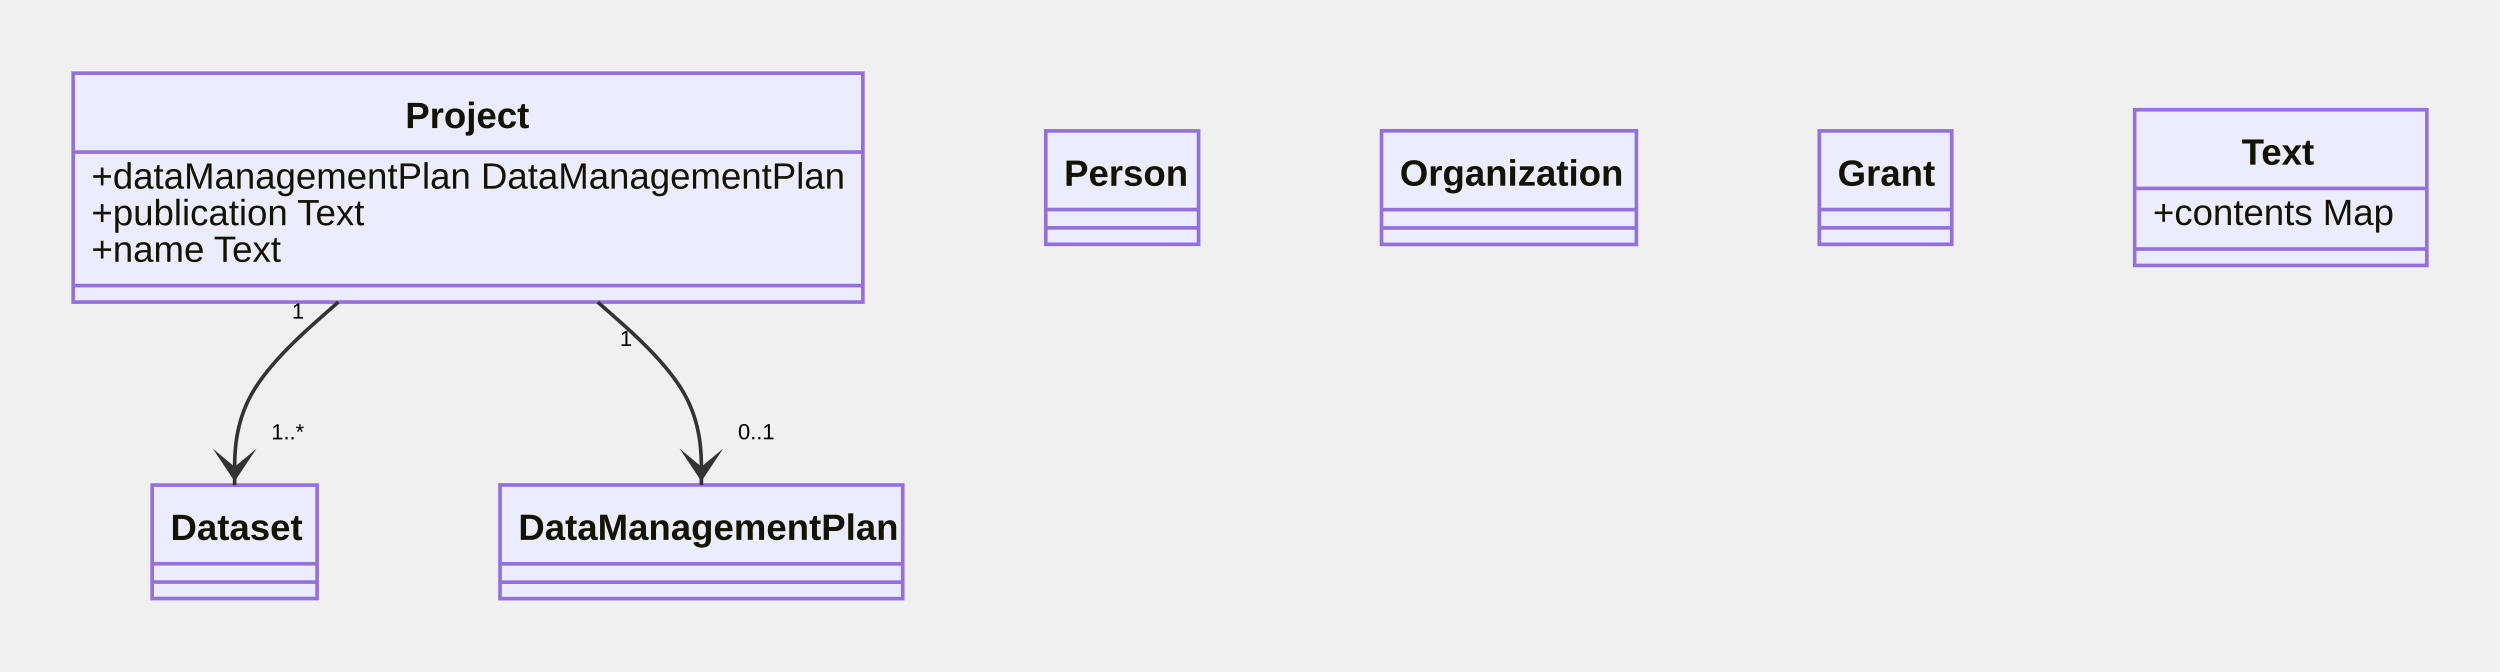
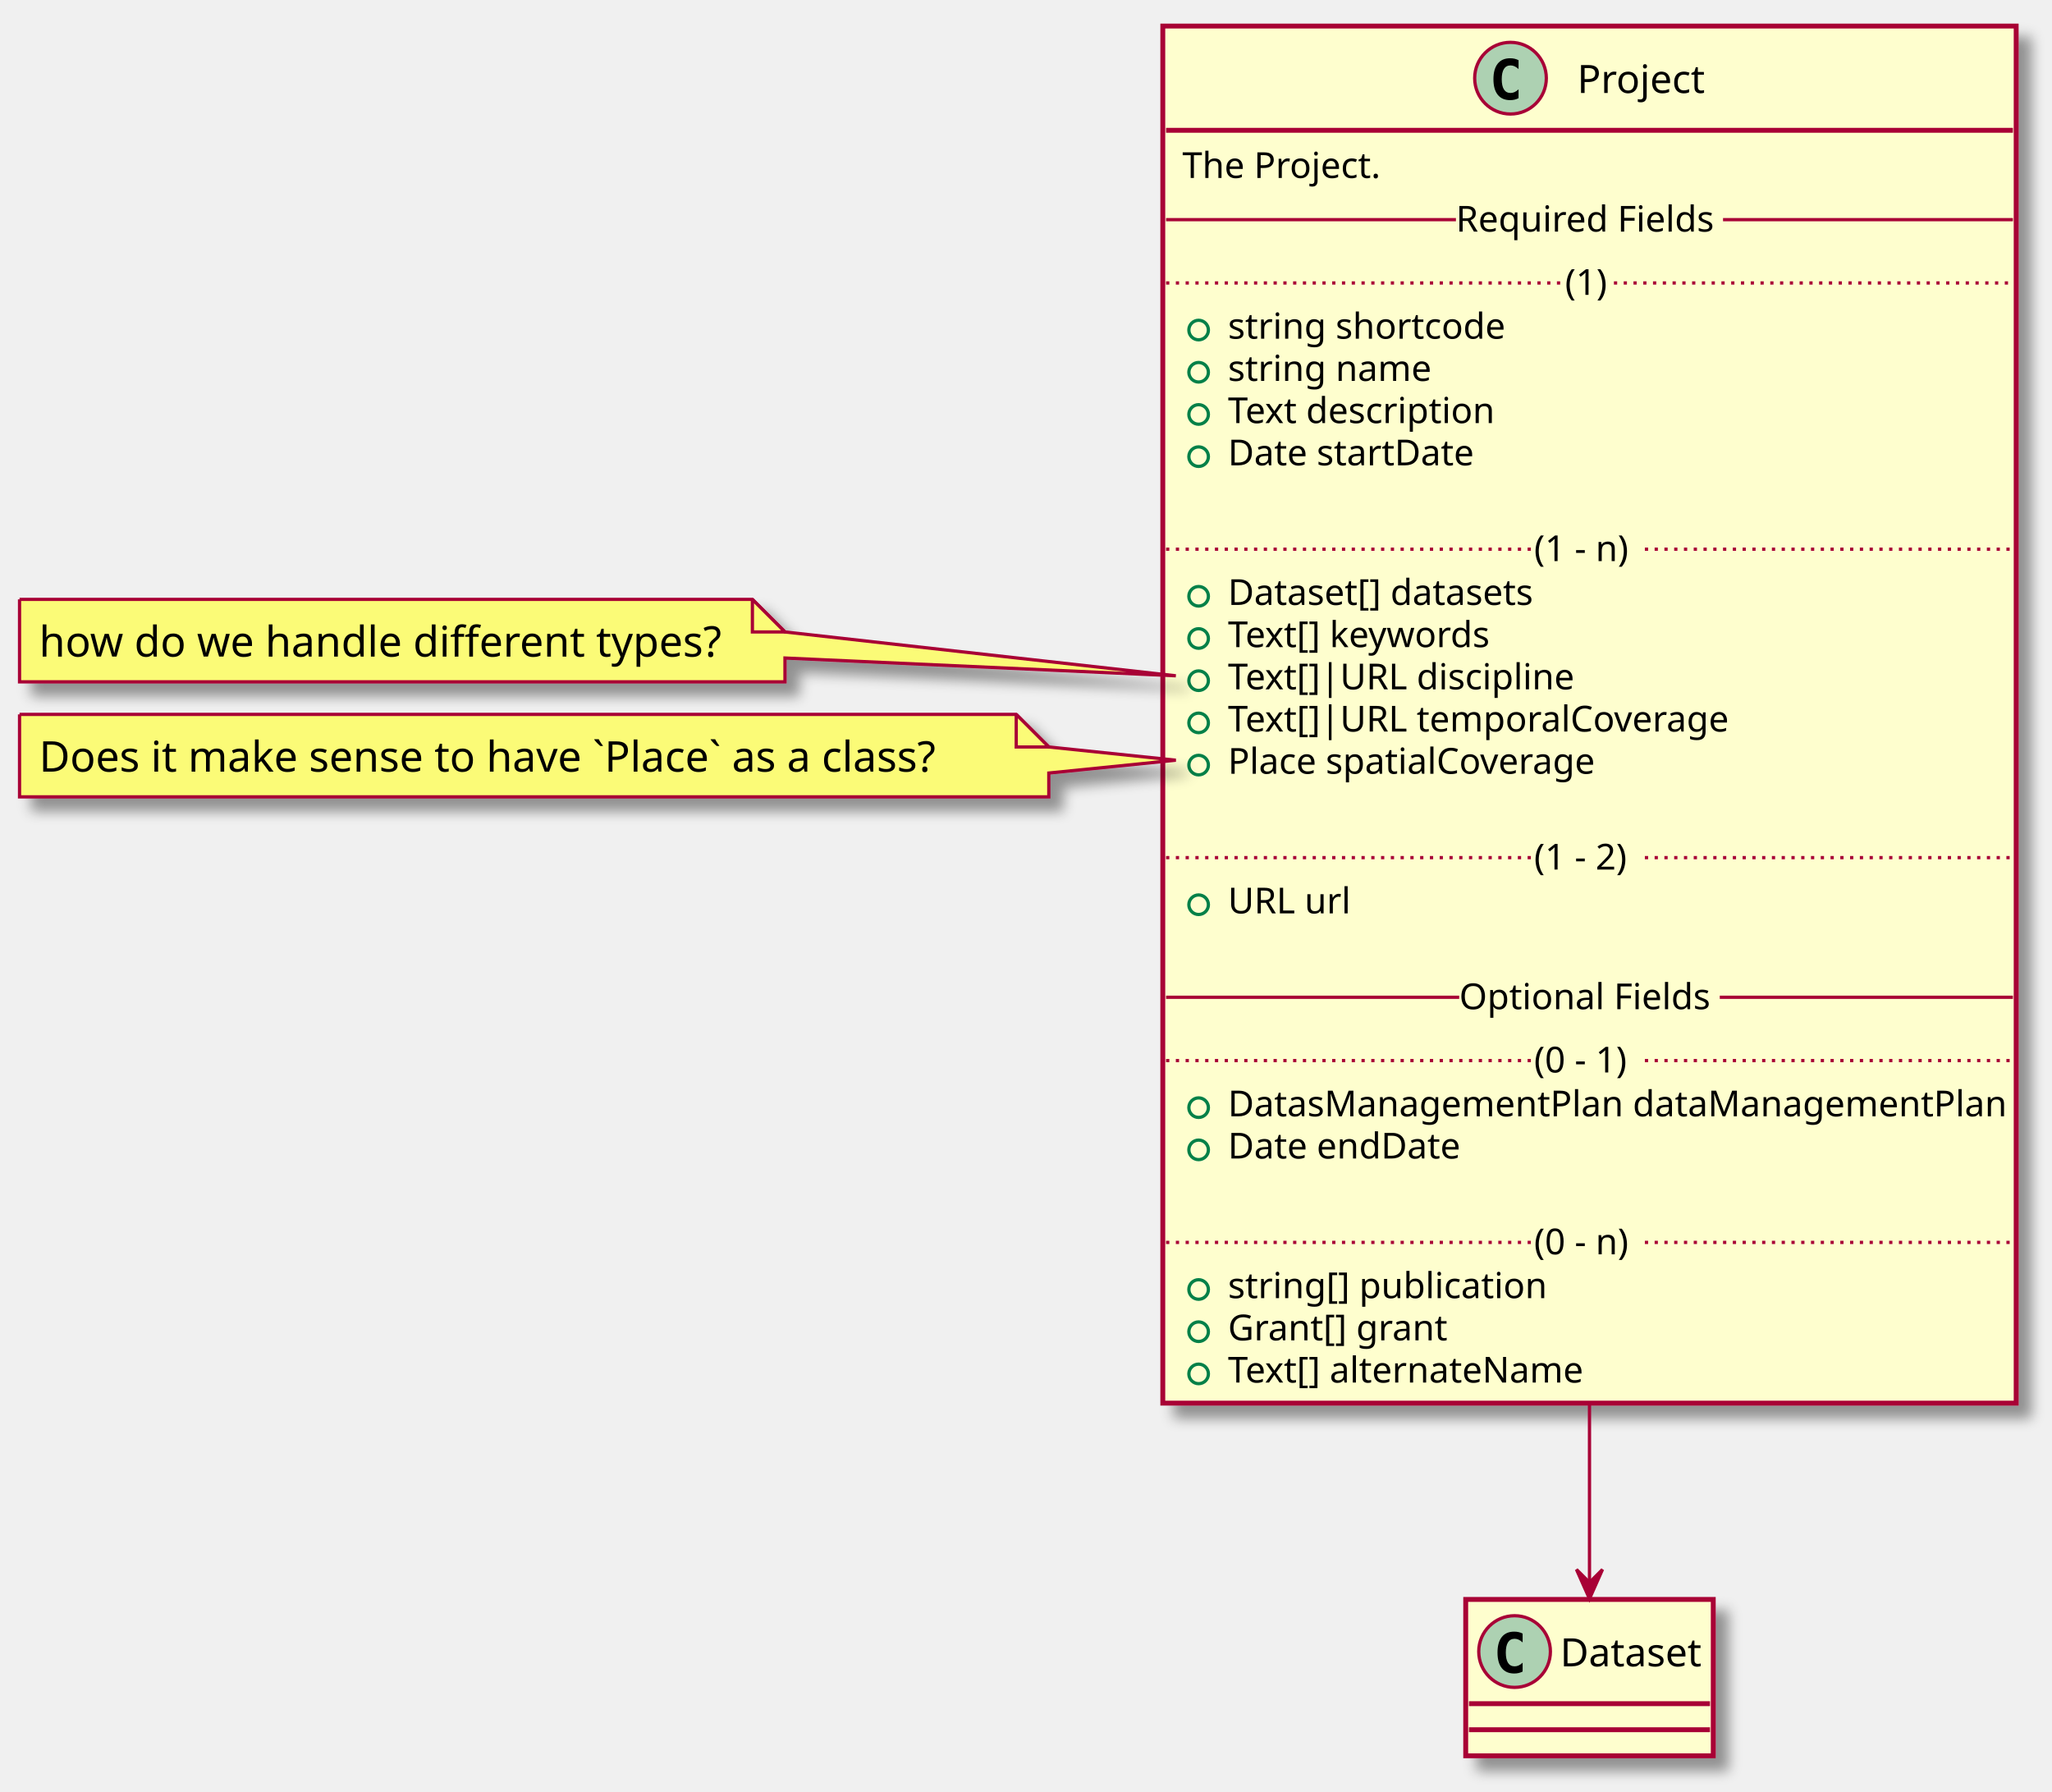
- <svg xmlns="http://www.w3.org/2000/svg" id="mermaid-1615802116969" width="683.328" height="183.625" viewBox="-20 -20 683.328 183.625">
-   <style>#mermaid-1615802116969{font-family:"trebuchet ms",verdana,arial;font-size:16px;fill:#333;}#mermaid-1615802116969 .error-icon{fill:#552222;}#mermaid-1615802116969 .error-text{fill:#552222;stroke:#552222;}#mermaid-1615802116969 .edge-thickness-normal{stroke-width:2px;}#mermaid-1615802116969 .edge-thickness-thick{stroke-width:3.5px;}#mermaid-1615802116969 .edge-pattern-solid{stroke-dasharray:0;}#mermaid-1615802116969 .edge-pattern-dashed{stroke-dasharray:3;}#mermaid-1615802116969 .edge-pattern-dotted{stroke-dasharray:2;}#mermaid-1615802116969 .marker{fill:#333333;}#mermaid-1615802116969 .marker.cross{stroke:#333333;}#mermaid-1615802116969 svg{font-family:"trebuchet ms",verdana,arial;font-size:16px;}#mermaid-1615802116969 g.classGroup text{fill:#9370DB;fill:#131300;stroke:none;font-family:"trebuchet ms",verdana,arial;font-size:10px;}#mermaid-1615802116969 g.classGroup text .title{font-weight:bolder;}#mermaid-1615802116969 .node rect,#mermaid-1615802116969 .node circle,#mermaid-1615802116969 .node ellipse,#mermaid-1615802116969 .node polygon,#mermaid-1615802116969 .node path{fill:#ECECFF;stroke:#9370DB;stroke-width:1px;}#mermaid-1615802116969 .divider{stroke:#9370DB;stroke:1;}#mermaid-1615802116969 g.clickable{cursor:pointer;}#mermaid-1615802116969 g.classGroup rect{fill:#ECECFF;stroke:#9370DB;}#mermaid-1615802116969 g.classGroup line{stroke:#9370DB;stroke-width:1;}#mermaid-1615802116969 .classLabel .box{stroke:none;stroke-width:0;fill:#ECECFF;opacity:0.5;}#mermaid-1615802116969 .classLabel .label{fill:#9370DB;font-size:10px;}#mermaid-1615802116969 .relation{stroke:#333333;stroke-width:1;fill:none;}#mermaid-1615802116969 .dashed-line{stroke-dasharray:3;}#mermaid-1615802116969 #compositionStart,#mermaid-1615802116969 .composition{fill:#333333 !important;stroke:#333333 !important;stroke-width:1;}#mermaid-1615802116969 #compositionEnd,#mermaid-1615802116969 .composition{fill:#333333 !important;stroke:#333333 !important;stroke-width:1;}#mermaid-1615802116969 #dependencyStart,#mermaid-1615802116969 .dependency{fill:#333333 !important;stroke:#333333 !important;stroke-width:1;}#mermaid-1615802116969 #dependencyStart,#mermaid-1615802116969 .dependency{fill:#333333 !important;stroke:#333333 !important;stroke-width:1;}#mermaid-1615802116969 #extensionStart,#mermaid-1615802116969 .extension{fill:#333333 !important;stroke:#333333 !important;stroke-width:1;}#mermaid-1615802116969 #extensionEnd,#mermaid-1615802116969 .extension{fill:#333333 !important;stroke:#333333 !important;stroke-width:1;}#mermaid-1615802116969 #aggregationStart,#mermaid-1615802116969 .aggregation{fill:#ECECFF !important;stroke:#333333 !important;stroke-width:1;}#mermaid-1615802116969 #aggregationEnd,#mermaid-1615802116969 .aggregation{fill:#ECECFF !important;stroke:#333333 !important;stroke-width:1;}#mermaid-1615802116969:root{--mermaid-font-family:"trebuchet ms",verdana,arial;}#mermaid-1615802116969 class{fill:apa;}</style>
-   <g />
+ <svg xmlns="http://www.w3.org/2000/svg" contentScriptType="application/ecmascript" contentStyleType="text/css" height="550px" preserveAspectRatio="none" style="width:630px;height:550px;" version="1.1" viewBox="0 0 630 550" width="630px" zoomAndPan="magnify">
  <defs>
-     <marker id="extensionStart" class="extension" refX="0" refY="7" markerWidth="190" markerHeight="240" orient="auto">
-       <path d="M 1,7 L18,13 V 1 Z" />
-     </marker>
+     <filter height="300%" id="f16c8tyvrz65xe" width="300%" x="-1" y="-1">
+       <feGaussianBlur result="blurOut" stdDeviation="2.0" />
+       <feColorMatrix in="blurOut" result="blurOut2" type="matrix" values="0 0 0 0 0 0 0 0 0 0 0 0 0 0 0 0 0 0 .4 0" />
+       <feOffset dx="4.0" dy="4.0" in="blurOut2" result="blurOut3" />
+       <feBlend in="SourceGraphic" in2="blurOut3" mode="normal" />
+     </filter>
  </defs>
-   <defs>
-     <marker id="extensionEnd" refX="19" refY="7" markerWidth="20" markerHeight="28" orient="auto">
-       <path d="M 1,1 V 13 L18,7 Z" />
-     </marker>
-   </defs>
-   <defs>
-     <marker id="compositionStart" class="extension" refX="0" refY="7" markerWidth="190" markerHeight="240" orient="auto">
-       <path d="M 18,7 L9,13 L1,7 L9,1 Z" />
-     </marker>
-   </defs>
-   <defs>
-     <marker id="compositionEnd" refX="19" refY="7" markerWidth="20" markerHeight="28" orient="auto">
-       <path d="M 18,7 L9,13 L1,7 L9,1 Z" />
-     </marker>
-   </defs>
-   <defs>
-     <marker id="aggregationStart" class="extension" refX="0" refY="7" markerWidth="190" markerHeight="240" orient="auto">
-       <path d="M 18,7 L9,13 L1,7 L9,1 Z" />
-     </marker>
-   </defs>
-   <defs>
-     <marker id="aggregationEnd" refX="19" refY="7" markerWidth="20" markerHeight="28" orient="auto">
-       <path d="M 18,7 L9,13 L1,7 L9,1 Z" />
-     </marker>
-   </defs>
-   <defs>
-     <marker id="dependencyStart" class="extension" refX="0" refY="7" markerWidth="190" markerHeight="240" orient="auto">
-       <path d="M 5,7 L9,13 L1,7 L9,1 Z" />
-     </marker>
-   </defs>
-   <defs>
-     <marker id="dependencyEnd" refX="19" refY="7" markerWidth="20" markerHeight="28" orient="auto">
-       <path d="M 18,7 L9,13 L14,7 L9,1 Z" />
-     </marker>
-   </defs>
-   <g id="classid-Project-0" class="classGroup" transform="translate(0,0 )">
-     <rect x="0" y="0" width="215.844" height="62.562" class=" " />
-     <text y="15" x="0">
-       <tspan class="title" x="90.773">Project</tspan>
-     </text>
-     <line x1="0" y1="21.562" y2="21.562" x2="215.844" />
-     <text x="5" y="31.562" fill="white" class="classText">
-       <tspan x="5">+dataManagementPlan DataManagementPlan</tspan>
-       <tspan x="5" dy="10">+publication Text</tspan>
-       <tspan x="5" dy="10">+name Text</tspan>
-     </text>
-     <line x1="0" y1="58.062" y2="58.062" x2="215.844" />
-     <text x="5" y="73.062" fill="white" class="classText" />
-   </g>
-   <g id="classid-Dataset-1" class="classGroup" transform="translate(21.59375,112.5938 )">
-     <rect x="0" y="0" width="45.078" height="31" class=" " />
-     <text y="15" x="0">
-       <tspan class="title" x="5">Dataset</tspan>
-     </text>
-     <line x1="0" y1="21.5" y2="21.5" x2="45.078" />
-     <text x="5" y="31.5" fill="white" class="classText" />
-     <line x1="0" y1="26.5" y2="26.5" x2="45.078" />
-     <text x="5" y="41.5" fill="white" class="classText" />
-   </g>
-   <g id="classid-DataManagementPlan-2" class="classGroup" transform="translate(116.6719,112.5625 )">
-     <rect x="0" y="0" width="110.078" height="31.062" class=" " />
-     <text y="15" x="0">
-       <tspan class="title" x="5">DataManagementPlan</tspan>
-     </text>
-     <line x1="0" y1="21.562" y2="21.562" x2="110.078" />
-     <text x="5" y="31.562" fill="white" class="classText" />
-     <line x1="0" y1="26.562" y2="26.562" x2="110.078" />
-     <text x="5" y="41.562" fill="white" class="classText" />
-   </g>
-   <g id="classid-Person-3" class="classGroup" transform="translate(265.8438,15.78125 )">
-     <rect x="0" y="0" width="41.766" height="31" class=" " />
-     <text y="15" x="0">
-       <tspan class="title" x="5">Person</tspan>
-     </text>
-     <line x1="0" y1="21.5" y2="21.5" x2="41.766" />
-     <text x="5" y="31.5" fill="white" class="classText" />
-     <line x1="0" y1="26.5" y2="26.5" x2="41.766" />
-     <text x="5" y="41.5" fill="white" class="classText" />
-   </g>
-   <g id="classid-Organization-4" class="classGroup" transform="translate(357.6094,15.75 )">
-     <rect x="0" y="0" width="69.672" height="31.062" class=" " />
-     <text y="15" x="0">
-       <tspan class="title" x="5">Organization</tspan>
-     </text>
-     <line x1="0" y1="21.562" y2="21.562" x2="69.672" />
-     <text x="5" y="31.562" fill="white" class="classText" />
-     <line x1="0" y1="26.562" y2="26.562" x2="69.672" />
-     <text x="5" y="41.562" fill="white" class="classText" />
-   </g>
-   <g id="classid-Grant-5" class="classGroup" transform="translate(477.2812,15.78125 )">
-     <rect x="0" y="0" width="36.188" height="31" class=" " />
-     <text y="15" x="0">
-       <tspan class="title" x="5">Grant</tspan>
-     </text>
-     <line x1="0" y1="21.5" y2="21.5" x2="36.188" />
-     <text x="5" y="31.5" fill="white" class="classText" />
-     <line x1="0" y1="26.5" y2="26.5" x2="36.188" />
-     <text x="5" y="41.5" fill="white" class="classText" />
-   </g>
-   <g id="classid-Text-6" class="classGroup" transform="translate(563.4688,10 )">
-     <rect x="0" y="0" width="79.859" height="42.562" class=" " />
-     <text y="15" x="0">
-       <tspan class="title" x="29.25">Text</tspan>
-     </text>
-     <line x1="0" y1="21.5" y2="21.5" x2="79.859" />
-     <text x="5" y="31.5" fill="white" class="classText">
-       <tspan x="5">+contents Map</tspan>
-     </text>
-     <line x1="0" y1="38.062" y2="38.062" x2="79.859" />
-     <text x="5" y="53.062" fill="white" class="classText" />
-   </g>
-   <path d="M72.468,62.562L67.745,66.729C63.023,70.896,53.578,79.229,48.855,87.568C44.133,95.906,44.133,104.25,44.133,108.422L44.133,112.594" id="edge0" class="relation" marker-end="url(#dependencyEnd)" />
-   <g class="cardinality">
-     <text class="type1" x="59.787" y="67.083" fill="black" font-size="6">1</text>
-   </g>
-   <g class="cardinality">
-     <text class="type2" x="54.133" y="100.094" fill="black" font-size="6">1..*</text>
-   </g>
-   <path d="M143.376,62.562L148.098,66.729C152.821,70.896,162.266,79.229,166.988,87.562C171.711,95.896,171.711,104.229,171.711,108.396L171.711,112.562" id="edge1" class="relation" marker-end="url(#dependencyEnd)" />
-   <g class="cardinality">
-     <text class="type1" x="149.441" y="74.582" fill="black" font-size="6">1</text>
-   </g>
-   <g class="cardinality">
-     <text class="type2" x="181.711" y="100.062" fill="black" font-size="6">0..1</text>
+   <g>
+     <rect fill="#FEFECE" filter="url(#f16c8tyvrz65xe)" height="422.742" id="Project" style="stroke: #A80036; stroke-width: 1.5;" width="262" x="357" y="8" />
+     <ellipse cx="463.75" cy="24" fill="#ADD1B2" rx="11" ry="11" style="stroke: #A80036; stroke-width: 1.0;" />
+     <path d="M466.223,30.143 Q465.642,30.442 465.003,30.591 Q464.364,30.741 463.658,30.741 Q461.151,30.741 459.832,29.089 Q458.512,27.437 458.512,24.316 Q458.512,21.186 459.832,19.535 Q461.151,17.883 463.658,17.883 Q464.364,17.883 465.011,18.032 Q465.659,18.182 466.223,18.48 L466.223,21.203 Q465.592,20.622 464.999,20.352 Q464.405,20.082 463.774,20.082 Q462.43,20.082 461.745,21.149 Q461.06,22.216 461.06,24.316 Q461.06,26.408 461.745,27.474 Q462.43,28.541 463.774,28.541 Q464.405,28.541 464.999,28.271 Q465.592,28.002 466.223,27.42 Z " />
+     <text fill="#000000" font-family="sans-serif" font-size="12" lengthAdjust="spacingAndGlyphs" textLength="40" x="484.25" y="28.535">Project</text>
+     <line style="stroke: #A80036; stroke-width: 1.5;" x1="358" x2="618" y1="40" y2="40" />
+     <text fill="#000000" font-family="sans-serif" font-size="11" lengthAdjust="spacingAndGlyphs" textLength="63" x="363" y="54.635">The Project.</text>
+     <line style="stroke: #A80036; stroke-width: 1.0;" x1="358" x2="447" y1="67.433" y2="67.433" />
+     <text fill="#000000" font-family="sans-serif" font-size="11" lengthAdjust="spacingAndGlyphs" textLength="82" x="447" y="71.09">Required Fields</text>
+     <line style="stroke: #A80036; stroke-width: 1.0;" x1="529" x2="618" y1="67.433" y2="67.433" />
+     <ellipse cx="368" cy="101.32" fill="none" rx="3" ry="3" style="stroke: #038048; stroke-width: 1.0;" />
+     <text fill="#000000" font-family="sans-serif" font-size="11" lengthAdjust="spacingAndGlyphs" textLength="90" x="377" y="103.978">string shortcode</text>
+     <ellipse cx="368" cy="114.275" fill="none" rx="3" ry="3" style="stroke: #038048; stroke-width: 1.0;" />
+     <text fill="#000000" font-family="sans-serif" font-size="11" lengthAdjust="spacingAndGlyphs" textLength="64" x="377" y="116.933">string name</text>
+     <ellipse cx="368" cy="127.231" fill="none" rx="3" ry="3" style="stroke: #038048; stroke-width: 1.0;" />
+     <text fill="#000000" font-family="sans-serif" font-size="11" lengthAdjust="spacingAndGlyphs" textLength="88" x="377" y="129.888">Text description</text>
+     <ellipse cx="368" cy="140.185" fill="none" rx="3" ry="3" style="stroke: #038048; stroke-width: 1.0;" />
+     <text fill="#000000" font-family="sans-serif" font-size="11" lengthAdjust="spacingAndGlyphs" textLength="76" x="377" y="142.843">Date startDate</text>
+     <text fill="#000000" font-family="sans-serif" font-size="11" lengthAdjust="spacingAndGlyphs" textLength="0" x="380" y="155.798" />
+     <line style="stroke: #A80036; stroke-width: 1.0; stroke-dasharray: 1.0,2.0;" x1="358" x2="480.5" y1="86.865" y2="86.865" />
+     <text fill="#000000" font-family="sans-serif" font-size="11" lengthAdjust="spacingAndGlyphs" textLength="15" x="480.5" y="90.522">(1)</text>
+     <line style="stroke: #A80036; stroke-width: 1.0; stroke-dasharray: 1.0,2.0;" x1="495.5" x2="618" y1="86.865" y2="86.865" />
+     <ellipse cx="368" cy="183.051" fill="none" rx="3" ry="3" style="stroke: #038048; stroke-width: 1.0;" />
+     <text fill="#000000" font-family="sans-serif" font-size="11" lengthAdjust="spacingAndGlyphs" textLength="96" x="377" y="185.708">Dataset[] datasets</text>
+     <ellipse cx="368" cy="196.006" fill="none" rx="3" ry="3" style="stroke: #038048; stroke-width: 1.0;" />
+     <text fill="#000000" font-family="sans-serif" font-size="11" lengthAdjust="spacingAndGlyphs" textLength="86" x="377" y="198.663">Text[] keywords</text>
+     <ellipse cx="368" cy="208.961" fill="none" rx="3" ry="3" style="stroke: #038048; stroke-width: 1.0;" />
+     <text fill="#000000" font-family="sans-serif" font-size="11" lengthAdjust="spacingAndGlyphs" textLength="111" x="377" y="211.618">Text[]|URL discipline</text>
+     <ellipse cx="368" cy="221.916" fill="none" rx="3" ry="3" style="stroke: #038048; stroke-width: 1.0;" />
+     <text fill="#000000" font-family="sans-serif" font-size="11" lengthAdjust="spacingAndGlyphs" textLength="159" x="377" y="224.573">Text[]|URL temporalCoverage</text>
+     <ellipse cx="368" cy="234.871" fill="none" rx="3" ry="3" style="stroke: #038048; stroke-width: 1.0;" />
+     <text fill="#000000" font-family="sans-serif" font-size="11" lengthAdjust="spacingAndGlyphs" textLength="116" x="377" y="237.528">Place spatialCoverage</text>
+     <text fill="#000000" font-family="sans-serif" font-size="11" lengthAdjust="spacingAndGlyphs" textLength="0" x="380" y="250.483" />
+     <line style="stroke: #A80036; stroke-width: 1.0; stroke-dasharray: 1.0,2.0;" x1="358" x2="471" y1="168.596" y2="168.596" />
+     <text fill="#000000" font-family="sans-serif" font-size="11" lengthAdjust="spacingAndGlyphs" textLength="34" x="471" y="172.253">(1 - n)</text>
+     <line style="stroke: #A80036; stroke-width: 1.0; stroke-dasharray: 1.0,2.0;" x1="505" x2="618" y1="168.596" y2="168.596" />
+     <ellipse cx="368" cy="277.736" fill="none" rx="3" ry="3" style="stroke: #038048; stroke-width: 1.0;" />
+     <text fill="#000000" font-family="sans-serif" font-size="11" lengthAdjust="spacingAndGlyphs" textLength="39" x="377" y="280.394">URL url</text>
+     <text fill="#000000" font-family="sans-serif" font-size="11" lengthAdjust="spacingAndGlyphs" textLength="0" x="380" y="293.349" />
+     <line style="stroke: #A80036; stroke-width: 1.0; stroke-dasharray: 1.0,2.0;" x1="358" x2="471" y1="263.281" y2="263.281" />
+     <text fill="#000000" font-family="sans-serif" font-size="11" lengthAdjust="spacingAndGlyphs" textLength="34" x="471" y="266.938">(1 - 2)</text>
+     <line style="stroke: #A80036; stroke-width: 1.0; stroke-dasharray: 1.0,2.0;" x1="505" x2="618" y1="263.281" y2="263.281" />
+     <line style="stroke: #A80036; stroke-width: 1.0;" x1="358" x2="448" y1="306.147" y2="306.147" />
+     <text fill="#000000" font-family="sans-serif" font-size="11" lengthAdjust="spacingAndGlyphs" textLength="80" x="448" y="309.804">Optional Fields</text>
+     <line style="stroke: #A80036; stroke-width: 1.0;" x1="528" x2="618" y1="306.147" y2="306.147" />
+     <ellipse cx="368" cy="340.034" fill="none" rx="3" ry="3" style="stroke: #038048; stroke-width: 1.0;" />
+     <text fill="#000000" font-family="sans-serif" font-size="11" lengthAdjust="spacingAndGlyphs" textLength="236" x="377" y="342.691">DatasManagementPlan dataManagementPlan</text>
+     <ellipse cx="368" cy="352.989" fill="none" rx="3" ry="3" style="stroke: #038048; stroke-width: 1.0;" />
+     <text fill="#000000" font-family="sans-serif" font-size="11" lengthAdjust="spacingAndGlyphs" textLength="71" x="377" y="355.647">Date endDate</text>
+     <text fill="#000000" font-family="sans-serif" font-size="11" lengthAdjust="spacingAndGlyphs" textLength="0" x="380" y="368.602" />
+     <line style="stroke: #A80036; stroke-width: 1.0; stroke-dasharray: 1.0,2.0;" x1="358" x2="471" y1="325.579" y2="325.579" />
+     <text fill="#000000" font-family="sans-serif" font-size="11" lengthAdjust="spacingAndGlyphs" textLength="34" x="471" y="329.236">(0 - 1)</text>
+     <line style="stroke: #A80036; stroke-width: 1.0; stroke-dasharray: 1.0,2.0;" x1="505" x2="618" y1="325.579" y2="325.579" />
+     <ellipse cx="368" cy="395.854" fill="none" rx="3" ry="3" style="stroke: #038048; stroke-width: 1.0;" />
+     <text fill="#000000" font-family="sans-serif" font-size="11" lengthAdjust="spacingAndGlyphs" textLength="103" x="377" y="398.512">string[] publication</text>
+     <ellipse cx="368" cy="408.81" fill="none" rx="3" ry="3" style="stroke: #038048; stroke-width: 1.0;" />
+     <text fill="#000000" font-family="sans-serif" font-size="11" lengthAdjust="spacingAndGlyphs" textLength="70" x="377" y="411.467">Grant[] grant</text>
+     <ellipse cx="368" cy="421.765" fill="none" rx="3" ry="3" style="stroke: #038048; stroke-width: 1.0;" />
+     <text fill="#000000" font-family="sans-serif" font-size="11" lengthAdjust="spacingAndGlyphs" textLength="112" x="377" y="424.422">Text[] alternateName</text>
+     <line style="stroke: #A80036; stroke-width: 1.0; stroke-dasharray: 1.0,2.0;" x1="358" x2="471" y1="381.399" y2="381.399" />
+     <text fill="#000000" font-family="sans-serif" font-size="11" lengthAdjust="spacingAndGlyphs" textLength="34" x="471" y="385.057">(0 - n)</text>
+     <line style="stroke: #A80036; stroke-width: 1.0; stroke-dasharray: 1.0,2.0;" x1="505" x2="618" y1="381.399" y2="381.399" />
+     <path d="M6,184 L6,209.31 A0,0 0 0 0 6,209.31 L241,209.31 A0,0 0 0 0 241,209.31 L241,202 L361,207.461 L241,194 L241,194 L231,184 L6,184 A0,0 0 0 0 6,184 " fill="#FBFB77" filter="url(#f16c8tyvrz65xe)" style="stroke: #A80036; stroke-width: 1.0;" />
+     <path d="M231,184 L231,194 L241,194 L231,184 " fill="#FBFB77" style="stroke: #A80036; stroke-width: 1.0;" />
+     <text fill="#000000" font-family="sans-serif" font-size="13" lengthAdjust="spacingAndGlyphs" textLength="214" x="12" y="201.568">how do we handle different types?</text>
+     <path d="M6,219.31 L6,244.621 A0,0 0 0 0 6,244.621 L322,244.621 A0,0 0 0 0 322,244.621 L322,237.31 L361,233.371 L322,229.31 L322,229.31 L312,219.31 L6,219.31 A0,0 0 0 0 6,219.31 " fill="#FBFB77" filter="url(#f16c8tyvrz65xe)" style="stroke: #A80036; stroke-width: 1.0;" />
+     <path d="M312,219.31 L312,229.31 L322,229.31 L312,219.31 " fill="#FBFB77" style="stroke: #A80036; stroke-width: 1.0;" />
+     <text fill="#000000" font-family="sans-serif" font-size="13" lengthAdjust="spacingAndGlyphs" textLength="295" x="12" y="236.879">Does it make sense to have `Place` as a class?</text>
+     <rect fill="#FEFECE" filter="url(#f16c8tyvrz65xe)" height="48" id="Dataset" style="stroke: #A80036; stroke-width: 1.5;" width="76" x="450" y="491" />
+     <ellipse cx="465" cy="507" fill="#ADD1B2" rx="11" ry="11" style="stroke: #A80036; stroke-width: 1.0;" />
+     <path d="M467.473,513.143 Q466.892,513.442 466.253,513.591 Q465.614,513.741 464.908,513.741 Q462.401,513.741 461.082,512.089 Q459.762,510.437 459.762,507.316 Q459.762,504.187 461.082,502.535 Q462.401,500.883 464.908,500.883 Q465.614,500.883 466.261,501.032 Q466.909,501.182 467.473,501.481 L467.473,504.203 Q466.842,503.622 466.249,503.352 Q465.655,503.082 465.024,503.082 Q463.68,503.082 462.995,504.149 Q462.31,505.216 462.31,507.316 Q462.31,509.408 462.995,510.474 Q463.68,511.541 465.024,511.541 Q465.655,511.541 466.249,511.271 Q466.842,511.002 467.473,510.42 Z " />
+     <text fill="#000000" font-family="sans-serif" font-size="12" lengthAdjust="spacingAndGlyphs" textLength="44" x="479" y="511.535">Dataset</text>
+     <line style="stroke: #A80036; stroke-width: 1.5;" x1="451" x2="525" y1="523" y2="523" />
+     <line style="stroke: #A80036; stroke-width: 1.5;" x1="451" x2="525" y1="531" y2="531" />
+     <path d="M488,431.07 C488,452.26 488,471.25 488,485.69 " fill="none" id="Project-Dataset" style="stroke: #A80036; stroke-width: 1.0;" />
+     <polygon fill="#A80036" points="488,490.8,492,481.8,488,485.8,484,481.8,488,490.8" style="stroke: #A80036; stroke-width: 1.0;" />
  </g>
</svg>
